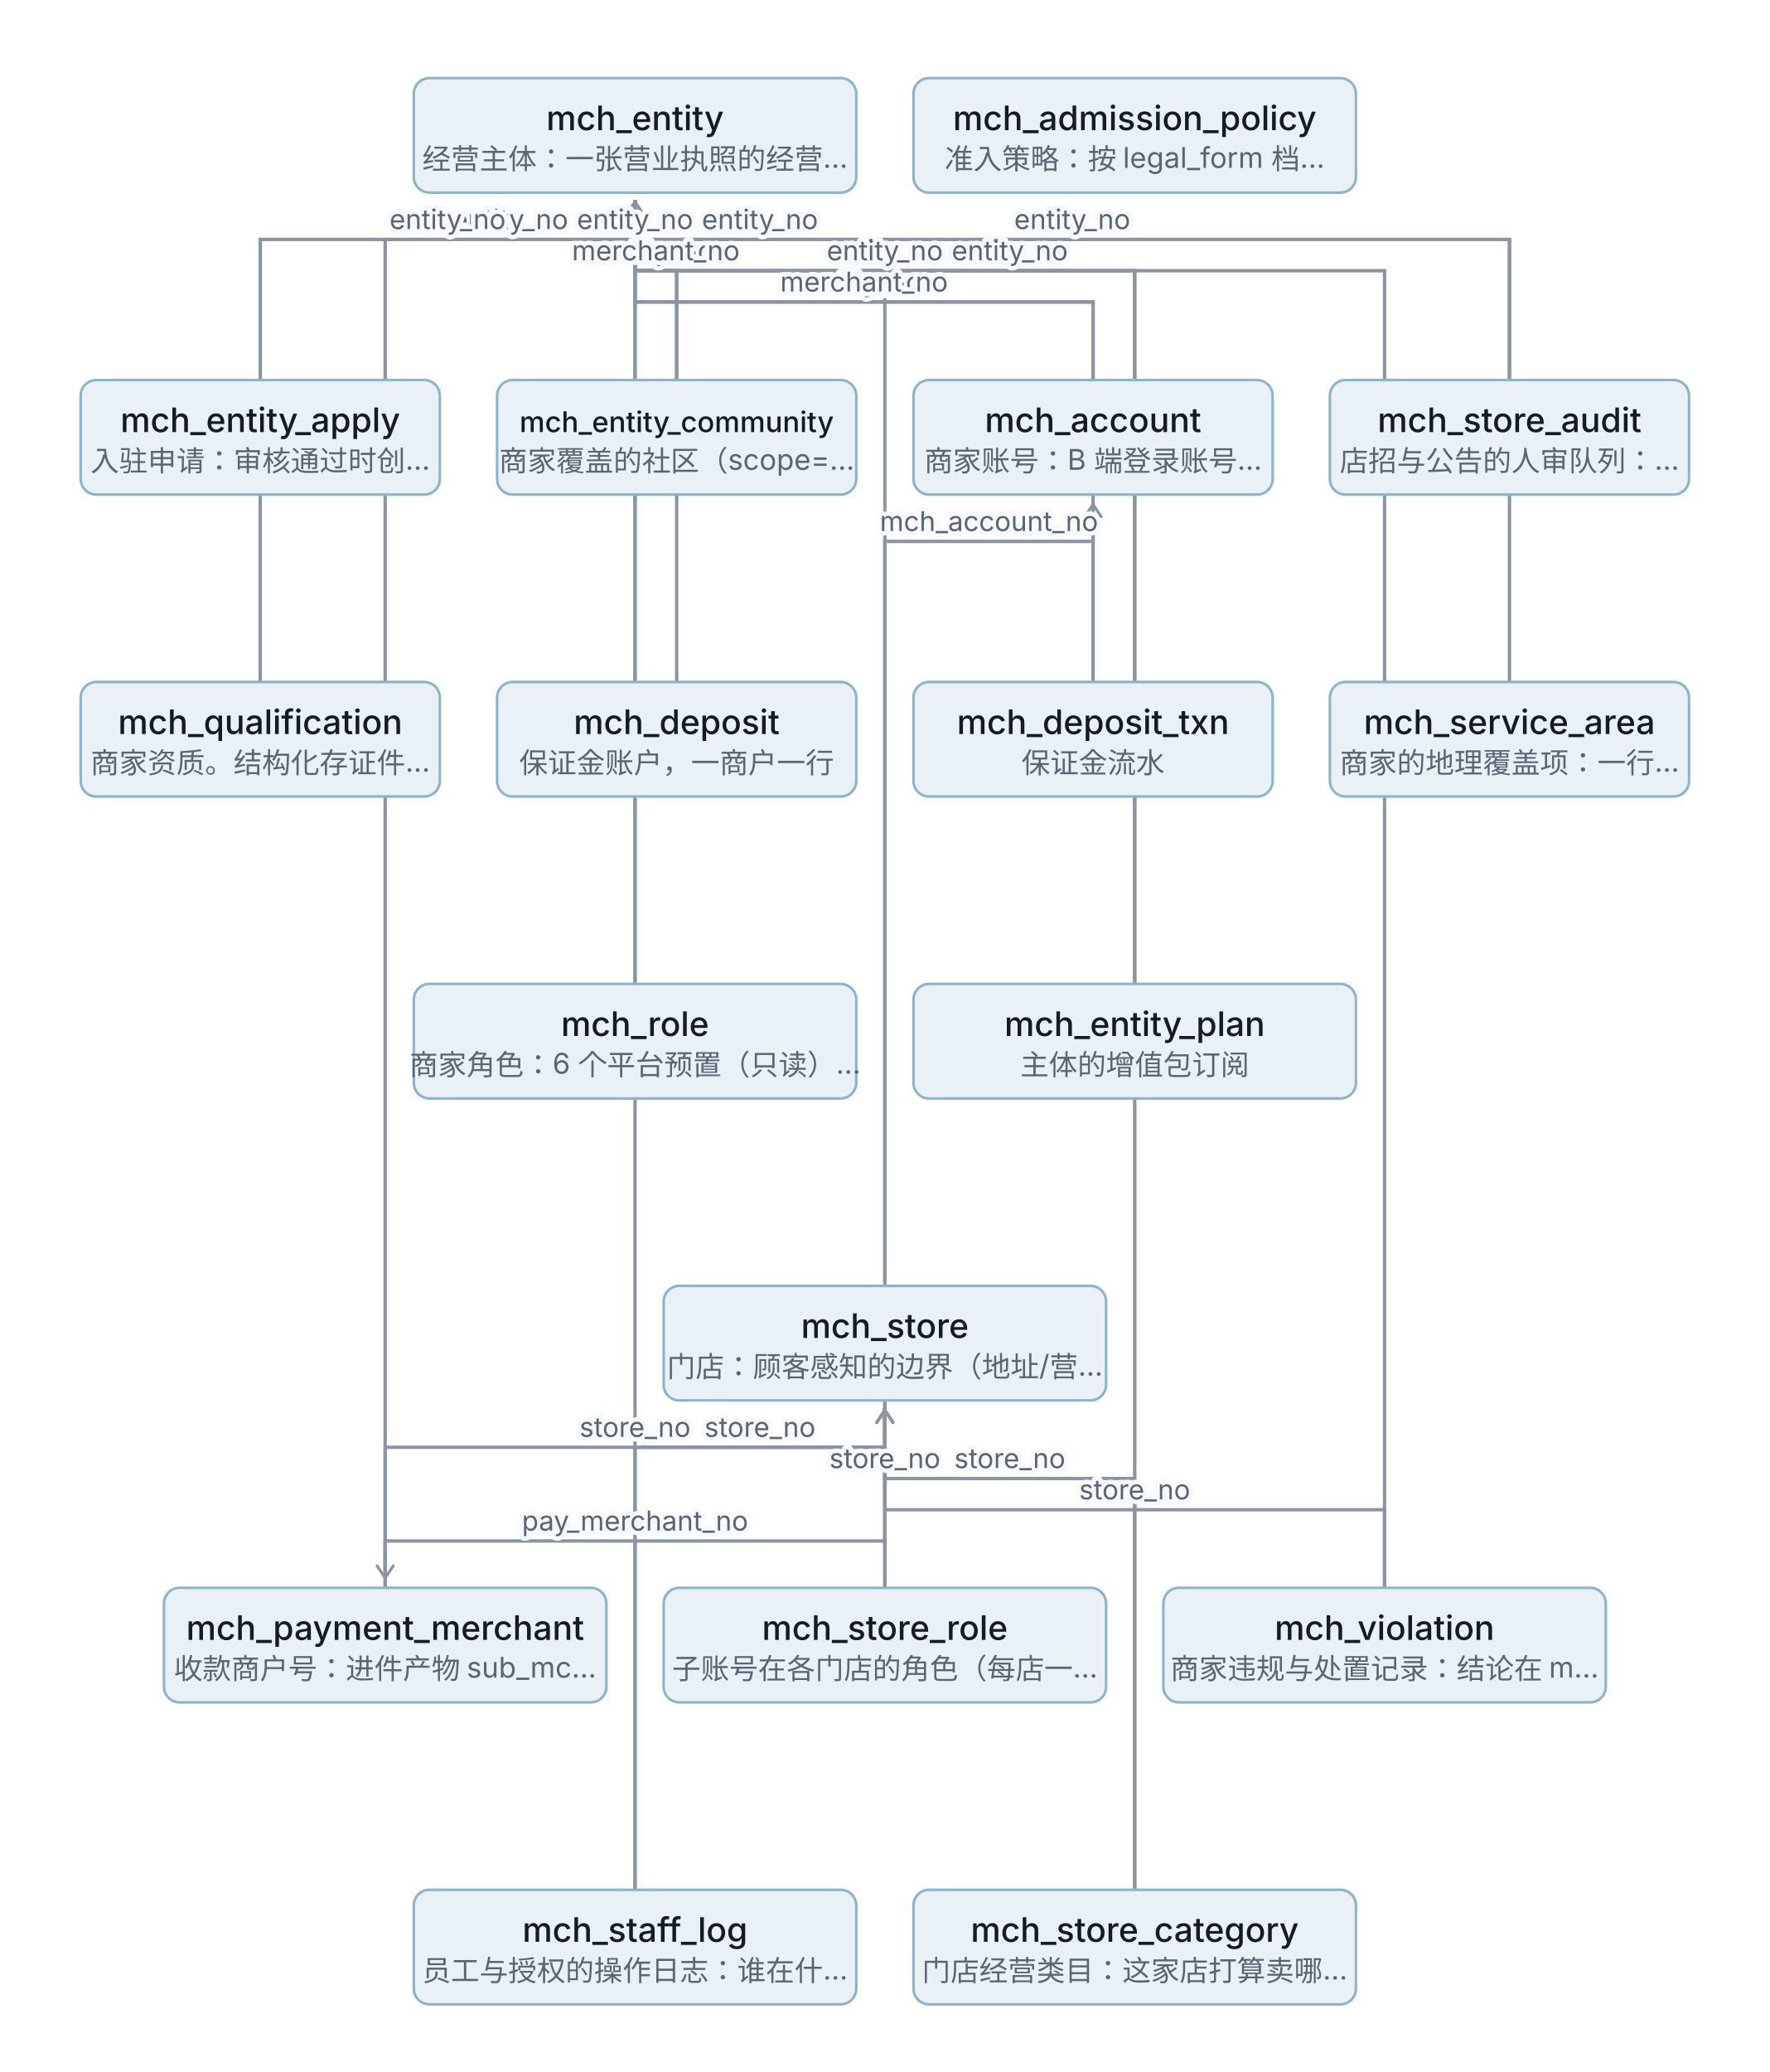
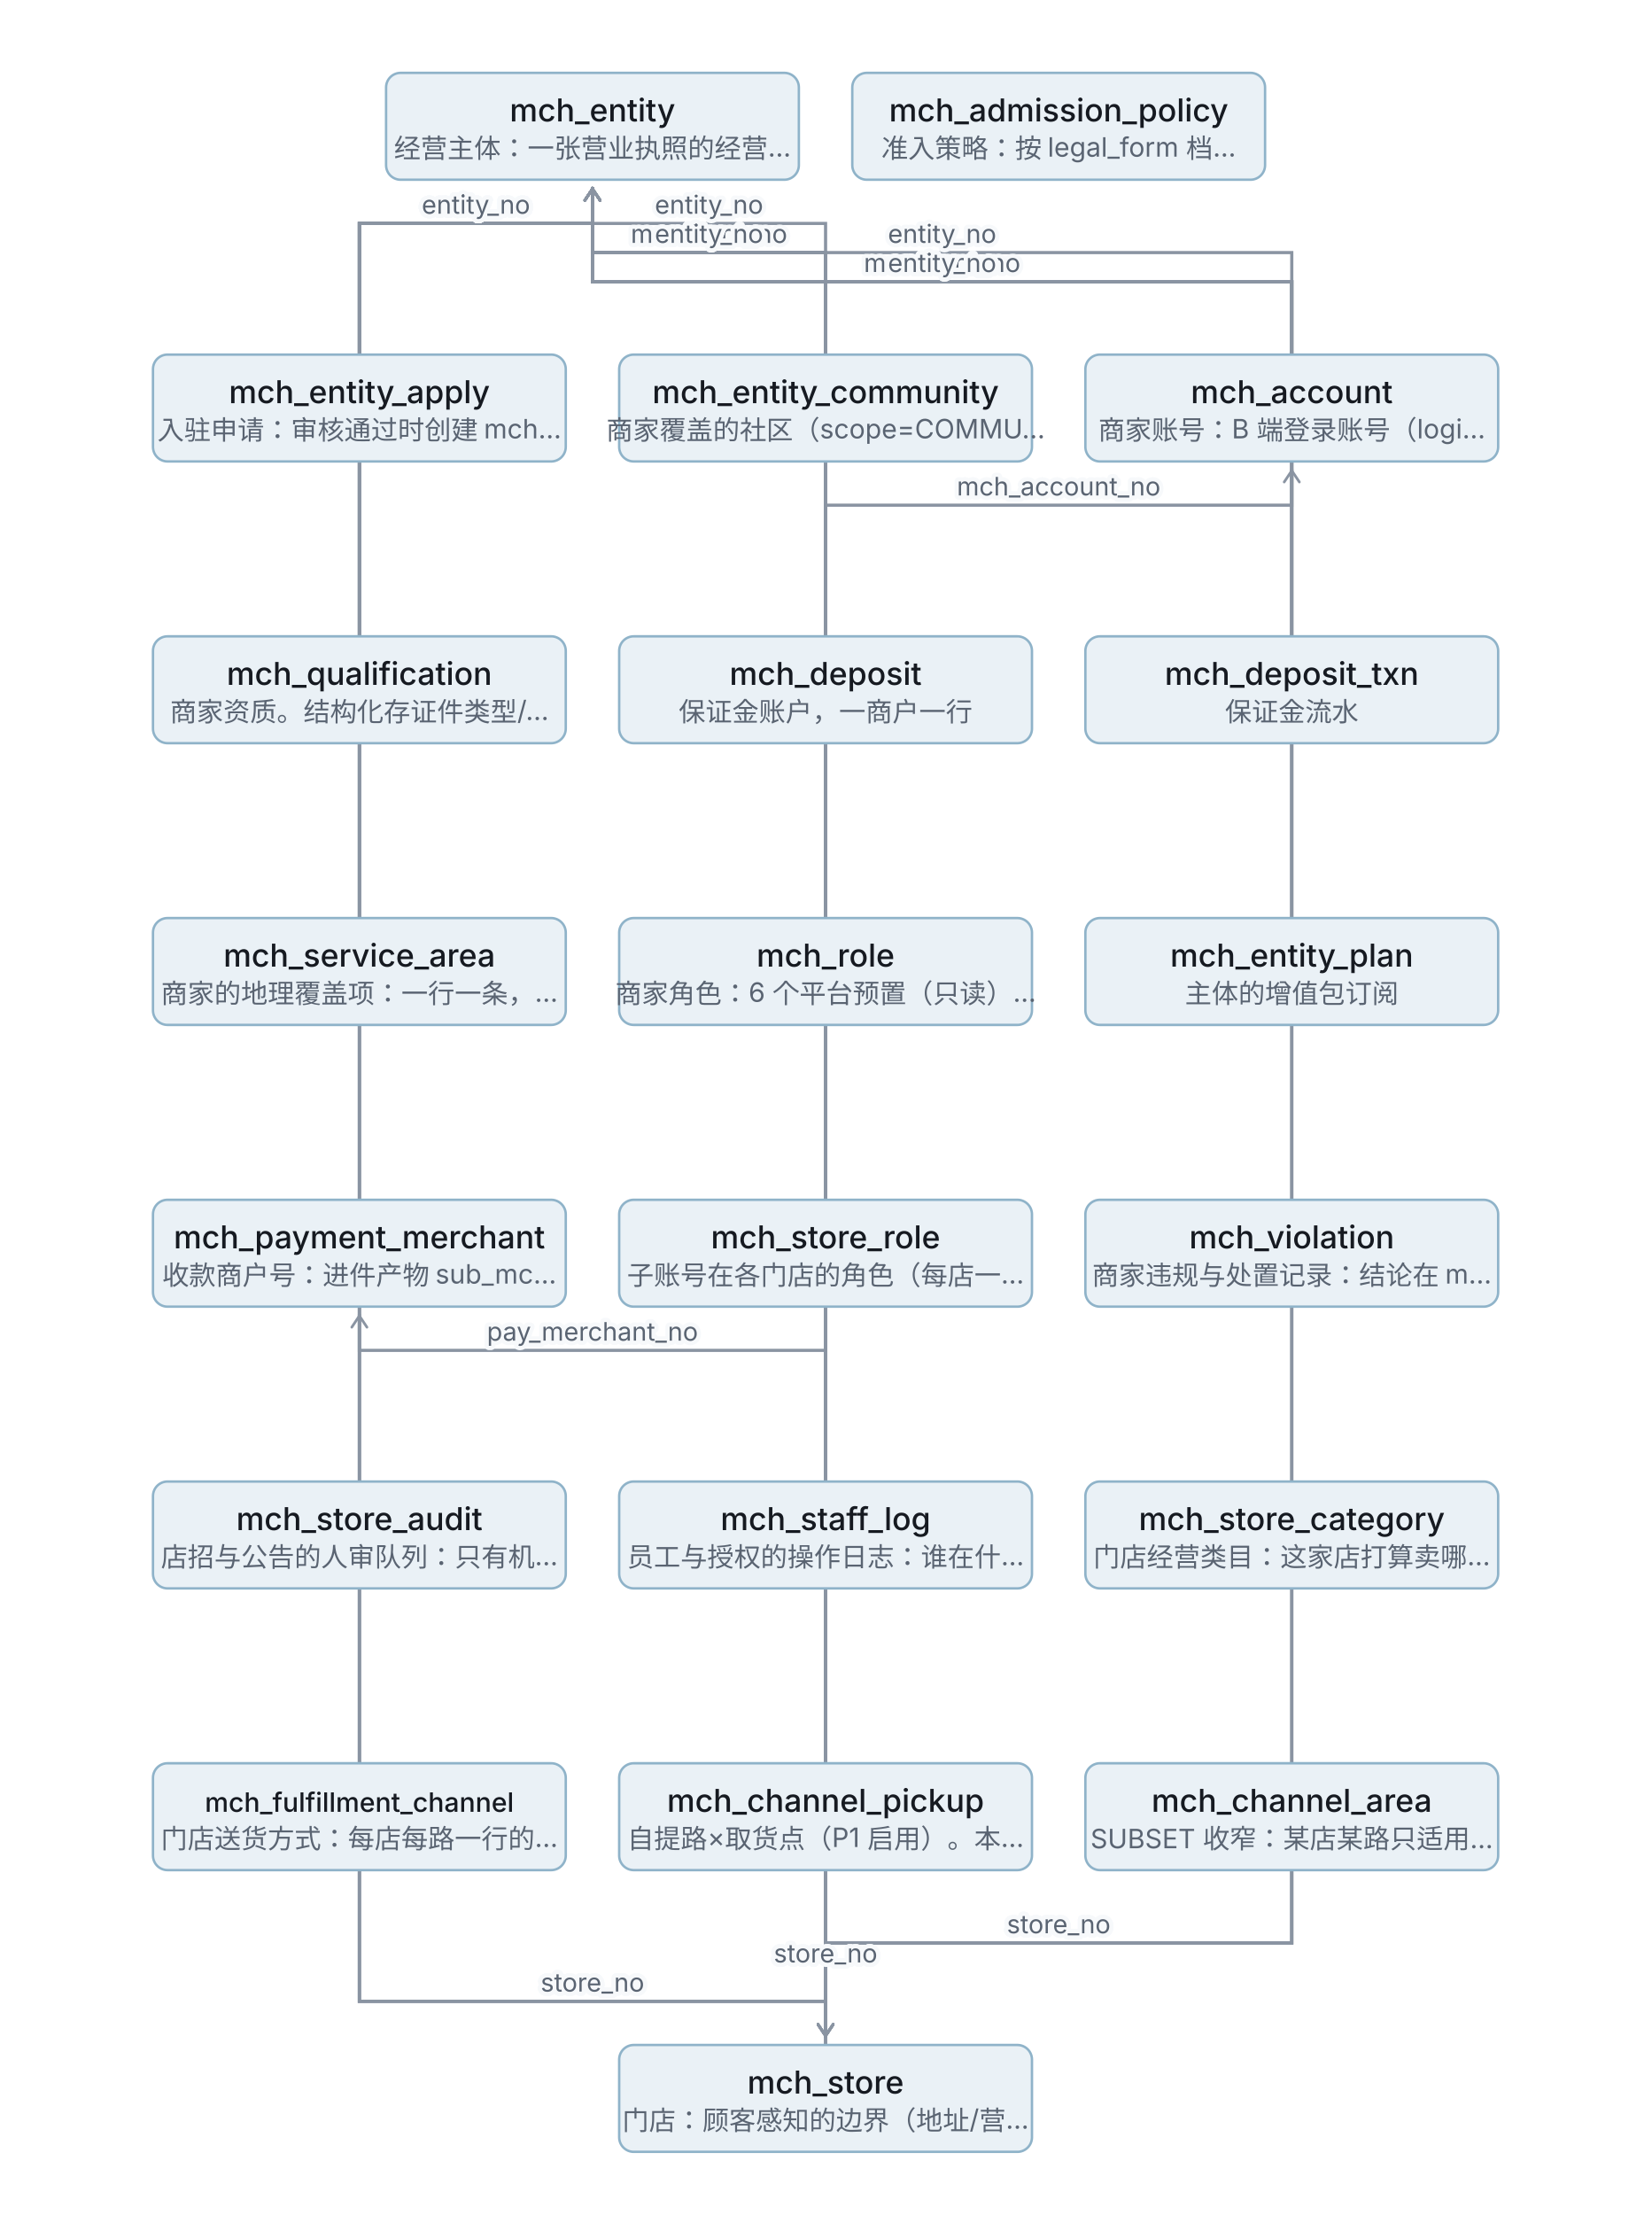
- <svg xmlns="http://www.w3.org/2000/svg" width="680" height="796" viewBox="0 0 680 796" role="img" font-family="system-ui,-apple-system,'PingFang SC',sans-serif">
+ <svg xmlns="http://www.w3.org/2000/svg" width="680" height="912" viewBox="0 0 680 912" role="img" font-family="system-ui,-apple-system,'PingFang SC',sans-serif">
  <defs>
    <marker id="a" viewBox="0 0 10 10" refX="9" refY="5" markerWidth="6" markerHeight="6" orient="auto-start-reverse">
      <path d="M2 1L8 5L2 9" fill="none" stroke="#8A94A2" stroke-width="1.4" stroke-linecap="round" />
    </marker>
    <style>.n{font-weight:500;fill:#161A21}.s{font-size:11px;fill:#5A6472}
.l{font-size:10.5px;fill:#5A6472;paint-order:stroke;stroke:#F7F9FB;stroke-width:3.5;stroke-linejoin:round}.b{font-size:11px;fill:#5A6472;letter-spacing:.1em}
.ar{stroke:#8A94A2;stroke-width:1.3;fill:none}</style>
  </defs>
-   <path class="ar" d="M100 146 L100 92 L244 92 L244 77" marker-end="url(#a)" />
-   <path class="ar" d="M260 146 L260 104 L244 104 L244 77" marker-end="url(#a)" />
+   <path class="ar" d="M148 146 L148 92 L244 92 L244 77" marker-end="url(#a)" />
+   <path class="ar" d="M340 146 L340 104 L244 104 L244 77" marker-end="url(#a)" />
+   <path class="ar" d="M148 494 L148 92 L244 92 L244 77" marker-end="url(#a)" />
+   <path class="ar" d="M148 538 L148 824 L340 824 L340 839" marker-end="url(#a)" />
+   <path class="ar" d="M532 146 L532 116 L244 116 L244 77" marker-end="url(#a)" />
+   <path class="ar" d="M340 494 L340 208 L532 208 L532 193" marker-end="url(#a)" />
+   <path class="ar" d="M340 538 L340 812 L340 812 L340 839" marker-end="url(#a)" />
+   <path class="ar" d="M340 842 L340 92 L244 92 L244 77" marker-end="url(#a)" />
+   <path class="ar" d="M340 842 L340 556 L148 556 L148 541" marker-end="url(#a)" />
+   <path class="ar" d="M532 494 L532 104 L244 104 L244 77" marker-end="url(#a)" />
+   <path class="ar" d="M532 538 L532 800 L340 800 L340 839" marker-end="url(#a)" />
  <path class="ar" d="M148 610 L148 92 L244 92 L244 77" marker-end="url(#a)" />
-   <path class="ar" d="M148 610 L148 556 L340 556 L340 541" marker-end="url(#a)" />
-   <path class="ar" d="M420 146 L420 116 L244 116 L244 77" marker-end="url(#a)" />
-   <path class="ar" d="M340 610 L340 208 L420 208 L420 193" marker-end="url(#a)" />
-   <path class="ar" d="M340 610 L340 568 L340 568 L340 541" marker-end="url(#a)" />
-   <path class="ar" d="M340 494 L340 92 L244 92 L244 77" marker-end="url(#a)" />
-   <path class="ar" d="M340 538 L340 592 L148 592 L148 607" marker-end="url(#a)" />
-   <path class="ar" d="M532 610 L532 104 L244 104 L244 77" marker-end="url(#a)" />
-   <path class="ar" d="M532 610 L532 580 L340 580 L340 541" marker-end="url(#a)" />
-   <path class="ar" d="M580 146 L580 92 L244 92 L244 77" marker-end="url(#a)" />
-   <path class="ar" d="M100 262 L100 92 L244 92 L244 77" marker-end="url(#a)" />
-   <path class="ar" d="M260 262 L260 104 L244 104 L244 77" marker-end="url(#a)" />
-   <path class="ar" d="M420 262 L420 116 L244 116 L244 77" marker-end="url(#a)" />
-   <path class="ar" d="M580 262 L580 92 L244 92 L244 77" marker-end="url(#a)" />
-   <path class="ar" d="M244 726 L244 92 L244 92 L244 77" marker-end="url(#a)" />
-   <path class="ar" d="M244 726 L244 556 L340 556 L340 541" marker-end="url(#a)" />
-   <path class="ar" d="M244 378 L244 92 L244 92 L244 77" marker-end="url(#a)" />
-   <path class="ar" d="M436 378 L436 104 L244 104 L244 77" marker-end="url(#a)" />
-   <path class="ar" d="M436 726 L436 568 L340 568 L340 541" marker-end="url(#a)" />
-   <path class="ar" d="M436 726 L436 104 L244 104 L244 77" marker-end="url(#a)" />
+   <path class="ar" d="M148 654 L148 824 L340 824 L340 839" marker-end="url(#a)" />
+   <path class="ar" d="M148 262 L148 92 L244 92 L244 77" marker-end="url(#a)" />
+   <path class="ar" d="M340 262 L340 104 L244 104 L244 77" marker-end="url(#a)" />
+   <path class="ar" d="M532 262 L532 116 L244 116 L244 77" marker-end="url(#a)" />
+   <path class="ar" d="M148 378 L148 92 L244 92 L244 77" marker-end="url(#a)" />
+   <path class="ar" d="M340 610 L340 104 L244 104 L244 77" marker-end="url(#a)" />
+   <path class="ar" d="M340 654 L340 812 L340 812 L340 839" marker-end="url(#a)" />
+   <path class="ar" d="M340 378 L340 104 L244 104 L244 77" marker-end="url(#a)" />
+   <path class="ar" d="M532 378 L532 116 L244 116 L244 77" marker-end="url(#a)" />
+   <path class="ar" d="M532 654 L532 800 L340 800 L340 839" marker-end="url(#a)" />
+   <path class="ar" d="M532 610 L532 116 L244 116 L244 77" marker-end="url(#a)" />
+   <path class="ar" d="M148 770 L148 824 L340 824 L340 839" marker-end="url(#a)" />
+   <path class="ar" d="M148 726 L148 92 L244 92 L244 77" marker-end="url(#a)" />
+   <path class="ar" d="M340 770 L340 812 L340 812 L340 839" marker-end="url(#a)" />
+   <path class="ar" d="M532 770 L532 800 L340 800 L340 839" marker-end="url(#a)" />
  <rect x="159" y="30" width="170" height="44" rx="6" fill="#EAF1F6" stroke="#8FB3C9" />
  <text class="n" x="244" y="50" text-anchor="middle" font-size="13">mch_entity</text>
  <text class="s" x="244" y="65" text-anchor="middle">经营主体：一张营业执照的经营…</text>
  <rect x="351" y="30" width="170" height="44" rx="6" fill="#EAF1F6" stroke="#8FB3C9" />
  <text class="n" x="436" y="50" text-anchor="middle" font-size="13">mch_admission_policy</text>
  <text class="s" x="436" y="65" text-anchor="middle">准入策略：按 legal_form 档…</text>
-   <rect x="31" y="146" width="138" height="44" rx="6" fill="#EAF1F6" stroke="#8FB3C9" />
-   <text class="n" x="100" y="166" text-anchor="middle" font-size="13">mch_entity_apply</text>
-   <text class="s" x="100" y="181" text-anchor="middle">入驻申请：审核通过时创…</text>
-   <rect x="191" y="146" width="138" height="44" rx="6" fill="#EAF1F6" stroke="#8FB3C9" />
-   <text class="n" x="260" y="166" text-anchor="middle" font-size="11">mch_entity_community</text>
-   <text class="s" x="260" y="181" text-anchor="middle">商家覆盖的社区（scope=…</text>
-   <rect x="351" y="146" width="138" height="44" rx="6" fill="#EAF1F6" stroke="#8FB3C9" />
-   <text class="n" x="420" y="166" text-anchor="middle" font-size="13">mch_account</text>
-   <text class="s" x="420" y="181" text-anchor="middle">商家账号：B 端登录账号…</text>
-   <rect x="511" y="146" width="138" height="44" rx="6" fill="#EAF1F6" stroke="#8FB3C9" />
-   <text class="n" x="580" y="166" text-anchor="middle" font-size="13">mch_store_audit</text>
-   <text class="s" x="580" y="181" text-anchor="middle">店招与公告的人审队列：…</text>
-   <rect x="31" y="262" width="138" height="44" rx="6" fill="#EAF1F6" stroke="#8FB3C9" />
-   <text class="n" x="100" y="282" text-anchor="middle" font-size="13">mch_qualification</text>
-   <text class="s" x="100" y="297" text-anchor="middle">商家资质。结构化存证件…</text>
-   <rect x="191" y="262" width="138" height="44" rx="6" fill="#EAF1F6" stroke="#8FB3C9" />
-   <text class="n" x="260" y="282" text-anchor="middle" font-size="13">mch_deposit</text>
-   <text class="s" x="260" y="297" text-anchor="middle">保证金账户，一商户一行</text>
-   <rect x="351" y="262" width="138" height="44" rx="6" fill="#EAF1F6" stroke="#8FB3C9" />
-   <text class="n" x="420" y="282" text-anchor="middle" font-size="13">mch_deposit_txn</text>
-   <text class="s" x="420" y="297" text-anchor="middle">保证金流水</text>
-   <rect x="511" y="262" width="138" height="44" rx="6" fill="#EAF1F6" stroke="#8FB3C9" />
-   <text class="n" x="580" y="282" text-anchor="middle" font-size="13">mch_service_area</text>
-   <text class="s" x="580" y="297" text-anchor="middle">商家的地理覆盖项：一行…</text>
-   <rect x="159" y="378" width="170" height="44" rx="6" fill="#EAF1F6" stroke="#8FB3C9" />
-   <text class="n" x="244" y="398" text-anchor="middle" font-size="13">mch_role</text>
-   <text class="s" x="244" y="413" text-anchor="middle">商家角色：6 个平台预置（只读）…</text>
-   <rect x="351" y="378" width="170" height="44" rx="6" fill="#EAF1F6" stroke="#8FB3C9" />
-   <text class="n" x="436" y="398" text-anchor="middle" font-size="13">mch_entity_plan</text>
-   <text class="s" x="436" y="413" text-anchor="middle">主体的增值包订阅</text>
+   <rect x="63" y="146" width="170" height="44" rx="6" fill="#EAF1F6" stroke="#8FB3C9" />
+   <text class="n" x="148" y="166" text-anchor="middle" font-size="13">mch_entity_apply</text>
+   <text class="s" x="148" y="181" text-anchor="middle">入驻申请：审核通过时创建 mch…</text>
+   <rect x="255" y="146" width="170" height="44" rx="6" fill="#EAF1F6" stroke="#8FB3C9" />
+   <text class="n" x="340" y="166" text-anchor="middle" font-size="13">mch_entity_community</text>
+   <text class="s" x="340" y="181" text-anchor="middle">商家覆盖的社区（scope=COMMU…</text>
+   <rect x="447" y="146" width="170" height="44" rx="6" fill="#EAF1F6" stroke="#8FB3C9" />
+   <text class="n" x="532" y="166" text-anchor="middle" font-size="13">mch_account</text>
+   <text class="s" x="532" y="181" text-anchor="middle">商家账号：B 端登录账号（logi…</text>
+   <rect x="63" y="262" width="170" height="44" rx="6" fill="#EAF1F6" stroke="#8FB3C9" />
+   <text class="n" x="148" y="282" text-anchor="middle" font-size="13">mch_qualification</text>
+   <text class="s" x="148" y="297" text-anchor="middle">商家资质。结构化存证件类型/…</text>
+   <rect x="255" y="262" width="170" height="44" rx="6" fill="#EAF1F6" stroke="#8FB3C9" />
+   <text class="n" x="340" y="282" text-anchor="middle" font-size="13">mch_deposit</text>
+   <text class="s" x="340" y="297" text-anchor="middle">保证金账户，一商户一行</text>
+   <rect x="447" y="262" width="170" height="44" rx="6" fill="#EAF1F6" stroke="#8FB3C9" />
+   <text class="n" x="532" y="282" text-anchor="middle" font-size="13">mch_deposit_txn</text>
+   <text class="s" x="532" y="297" text-anchor="middle">保证金流水</text>
+   <rect x="63" y="378" width="170" height="44" rx="6" fill="#EAF1F6" stroke="#8FB3C9" />
+   <text class="n" x="148" y="398" text-anchor="middle" font-size="13">mch_service_area</text>
+   <text class="s" x="148" y="413" text-anchor="middle">商家的地理覆盖项：一行一条，…</text>
+   <rect x="255" y="378" width="170" height="44" rx="6" fill="#EAF1F6" stroke="#8FB3C9" />
+   <text class="n" x="340" y="398" text-anchor="middle" font-size="13">mch_role</text>
+   <text class="s" x="340" y="413" text-anchor="middle">商家角色：6 个平台预置（只读）…</text>
+   <rect x="447" y="378" width="170" height="44" rx="6" fill="#EAF1F6" stroke="#8FB3C9" />
+   <text class="n" x="532" y="398" text-anchor="middle" font-size="13">mch_entity_plan</text>
+   <text class="s" x="532" y="413" text-anchor="middle">主体的增值包订阅</text>
+   <rect x="63" y="494" width="170" height="44" rx="6" fill="#EAF1F6" stroke="#8FB3C9" />
+   <text class="n" x="148" y="514" text-anchor="middle" font-size="13">mch_payment_merchant</text>
+   <text class="s" x="148" y="529" text-anchor="middle">收款商户号：进件产物 sub_mc…</text>
  <rect x="255" y="494" width="170" height="44" rx="6" fill="#EAF1F6" stroke="#8FB3C9" />
-   <text class="n" x="340" y="514" text-anchor="middle" font-size="13">mch_store</text>
-   <text class="s" x="340" y="529" text-anchor="middle">门店：顾客感知的边界（地址/营…</text>
+   <text class="n" x="340" y="514" text-anchor="middle" font-size="13">mch_store_role</text>
+   <text class="s" x="340" y="529" text-anchor="middle">子账号在各门店的角色（每店一…</text>
+   <rect x="447" y="494" width="170" height="44" rx="6" fill="#EAF1F6" stroke="#8FB3C9" />
+   <text class="n" x="532" y="514" text-anchor="middle" font-size="13">mch_violation</text>
+   <text class="s" x="532" y="529" text-anchor="middle">商家违规与处置记录：结论在 m…</text>
  <rect x="63" y="610" width="170" height="44" rx="6" fill="#EAF1F6" stroke="#8FB3C9" />
-   <text class="n" x="148" y="630" text-anchor="middle" font-size="13">mch_payment_merchant</text>
-   <text class="s" x="148" y="645" text-anchor="middle">收款商户号：进件产物 sub_mc…</text>
+   <text class="n" x="148" y="630" text-anchor="middle" font-size="13">mch_store_audit</text>
+   <text class="s" x="148" y="645" text-anchor="middle">店招与公告的人审队列：只有机…</text>
  <rect x="255" y="610" width="170" height="44" rx="6" fill="#EAF1F6" stroke="#8FB3C9" />
-   <text class="n" x="340" y="630" text-anchor="middle" font-size="13">mch_store_role</text>
-   <text class="s" x="340" y="645" text-anchor="middle">子账号在各门店的角色（每店一…</text>
+   <text class="n" x="340" y="630" text-anchor="middle" font-size="13">mch_staff_log</text>
+   <text class="s" x="340" y="645" text-anchor="middle">员工与授权的操作日志：谁在什…</text>
  <rect x="447" y="610" width="170" height="44" rx="6" fill="#EAF1F6" stroke="#8FB3C9" />
-   <text class="n" x="532" y="630" text-anchor="middle" font-size="13">mch_violation</text>
-   <text class="s" x="532" y="645" text-anchor="middle">商家违规与处置记录：结论在 m…</text>
-   <rect x="159" y="726" width="170" height="44" rx="6" fill="#EAF1F6" stroke="#8FB3C9" />
-   <text class="n" x="244" y="746" text-anchor="middle" font-size="13">mch_staff_log</text>
-   <text class="s" x="244" y="761" text-anchor="middle">员工与授权的操作日志：谁在什…</text>
-   <rect x="351" y="726" width="170" height="44" rx="6" fill="#EAF1F6" stroke="#8FB3C9" />
-   <text class="n" x="436" y="746" text-anchor="middle" font-size="13">mch_store_category</text>
-   <text class="s" x="436" y="761" text-anchor="middle">门店经营类目：这家店打算卖哪…</text>
-   <text class="l" x="172" y="88" text-anchor="middle">entity_no</text>
-   <text class="l" x="252" y="100" text-anchor="middle">entity_no</text>
+   <text class="n" x="532" y="630" text-anchor="middle" font-size="13">mch_store_category</text>
+   <text class="s" x="532" y="645" text-anchor="middle">门店经营类目：这家店打算卖哪…</text>
+   <rect x="63" y="726" width="170" height="44" rx="6" fill="#EAF1F6" stroke="#8FB3C9" />
+   <text class="n" x="148" y="746" text-anchor="middle" font-size="11">mch_fulfillment_channel</text>
+   <text class="s" x="148" y="761" text-anchor="middle">门店送货方式：每店每路一行的…</text>
+   <rect x="255" y="726" width="170" height="44" rx="6" fill="#EAF1F6" stroke="#8FB3C9" />
+   <text class="n" x="340" y="746" text-anchor="middle" font-size="13">mch_channel_pickup</text>
+   <text class="s" x="340" y="761" text-anchor="middle">自提路×取货点（P1 启用）。本…</text>
+   <rect x="447" y="726" width="170" height="44" rx="6" fill="#EAF1F6" stroke="#8FB3C9" />
+   <text class="n" x="532" y="746" text-anchor="middle" font-size="13">mch_channel_area</text>
+   <text class="s" x="532" y="761" text-anchor="middle">SUBSET 收窄：某店某路只适用…</text>
+   <rect x="255" y="842" width="170" height="44" rx="6" fill="#EAF1F6" stroke="#8FB3C9" />
+   <text class="n" x="340" y="862" text-anchor="middle" font-size="13">mch_store</text>
+   <text class="s" x="340" y="877" text-anchor="middle">门店：顾客感知的边界（地址/营…</text>
  <text class="l" x="196" y="88" text-anchor="middle">entity_no</text>
-   <text class="l" x="244" y="552" text-anchor="middle">store_no</text>
-   <text class="l" x="332" y="112" text-anchor="middle">entity_no</text>
-   <text class="l" x="380" y="204" text-anchor="middle">mch_account_no</text>
-   <text class="l" x="340" y="564" text-anchor="middle">store_no</text>
+   <text class="l" x="292" y="100" text-anchor="middle">entity_no</text>
+   <text class="l" x="196" y="88" text-anchor="middle">entity_no</text>
+   <text class="l" x="244" y="820" text-anchor="middle">store_no</text>
+   <text class="l" x="388" y="112" text-anchor="middle">entity_no</text>
+   <text class="l" x="436" y="204" text-anchor="middle">mch_account_no</text>
+   <text class="l" x="340" y="808" text-anchor="middle">store_no</text>
  <text class="l" x="292" y="88" text-anchor="middle">entity_no</text>
-   <text class="l" x="244" y="588" text-anchor="middle">pay_merchant_no</text>
+   <text class="l" x="244" y="552" text-anchor="middle">pay_merchant_no</text>
  <text class="l" x="388" y="100" text-anchor="middle">entity_no</text>
-   <text class="l" x="436" y="576" text-anchor="middle">store_no</text>
-   <text class="l" x="412" y="88" text-anchor="middle">entity_no</text>
-   <text class="l" x="172" y="88" text-anchor="middle">entity_no</text>
-   <text class="l" x="252" y="100" text-anchor="middle">merchant_no</text>
-   <text class="l" x="332" y="112" text-anchor="middle">merchant_no</text>
-   <text class="l" x="412" y="88" text-anchor="middle">entity_no</text>
-   <text class="l" x="244" y="88" text-anchor="middle">entity_no</text>
-   <text class="l" x="292" y="552" text-anchor="middle">store_no</text>
-   <text class="l" x="244" y="88" text-anchor="middle">entity_no</text>
-   <text class="l" x="340" y="100" text-anchor="middle">entity_no</text>
-   <text class="l" x="388" y="564" text-anchor="middle">store_no</text>
-   <text class="l" x="340" y="100" text-anchor="middle">entity_no</text>
+   <text class="l" x="436" y="796" text-anchor="middle">store_no</text>
+   <text class="l" x="196" y="88" text-anchor="middle">entity_no</text>
+   <text class="l" x="244" y="820" text-anchor="middle">store_no</text>
+   <text class="l" x="196" y="88" text-anchor="middle">entity_no</text>
+   <text class="l" x="292" y="100" text-anchor="middle">merchant_no</text>
+   <text class="l" x="388" y="112" text-anchor="middle">merchant_no</text>
+   <text class="l" x="196" y="88" text-anchor="middle">entity_no</text>
+   <text class="l" x="292" y="100" text-anchor="middle">entity_no</text>
+   <text class="l" x="340" y="808" text-anchor="middle">store_no</text>
+   <text class="l" x="292" y="100" text-anchor="middle">entity_no</text>
+   <text class="l" x="388" y="112" text-anchor="middle">entity_no</text>
+   <text class="l" x="436" y="796" text-anchor="middle">store_no</text>
+   <text class="l" x="388" y="112" text-anchor="middle">entity_no</text>
+   <text class="l" x="244" y="820" text-anchor="middle">store_no</text>
+   <text class="l" x="196" y="88" text-anchor="middle">entity_no</text>
+   <text class="l" x="340" y="808" text-anchor="middle">store_no</text>
+   <text class="l" x="436" y="796" text-anchor="middle">store_no</text>
</svg>
